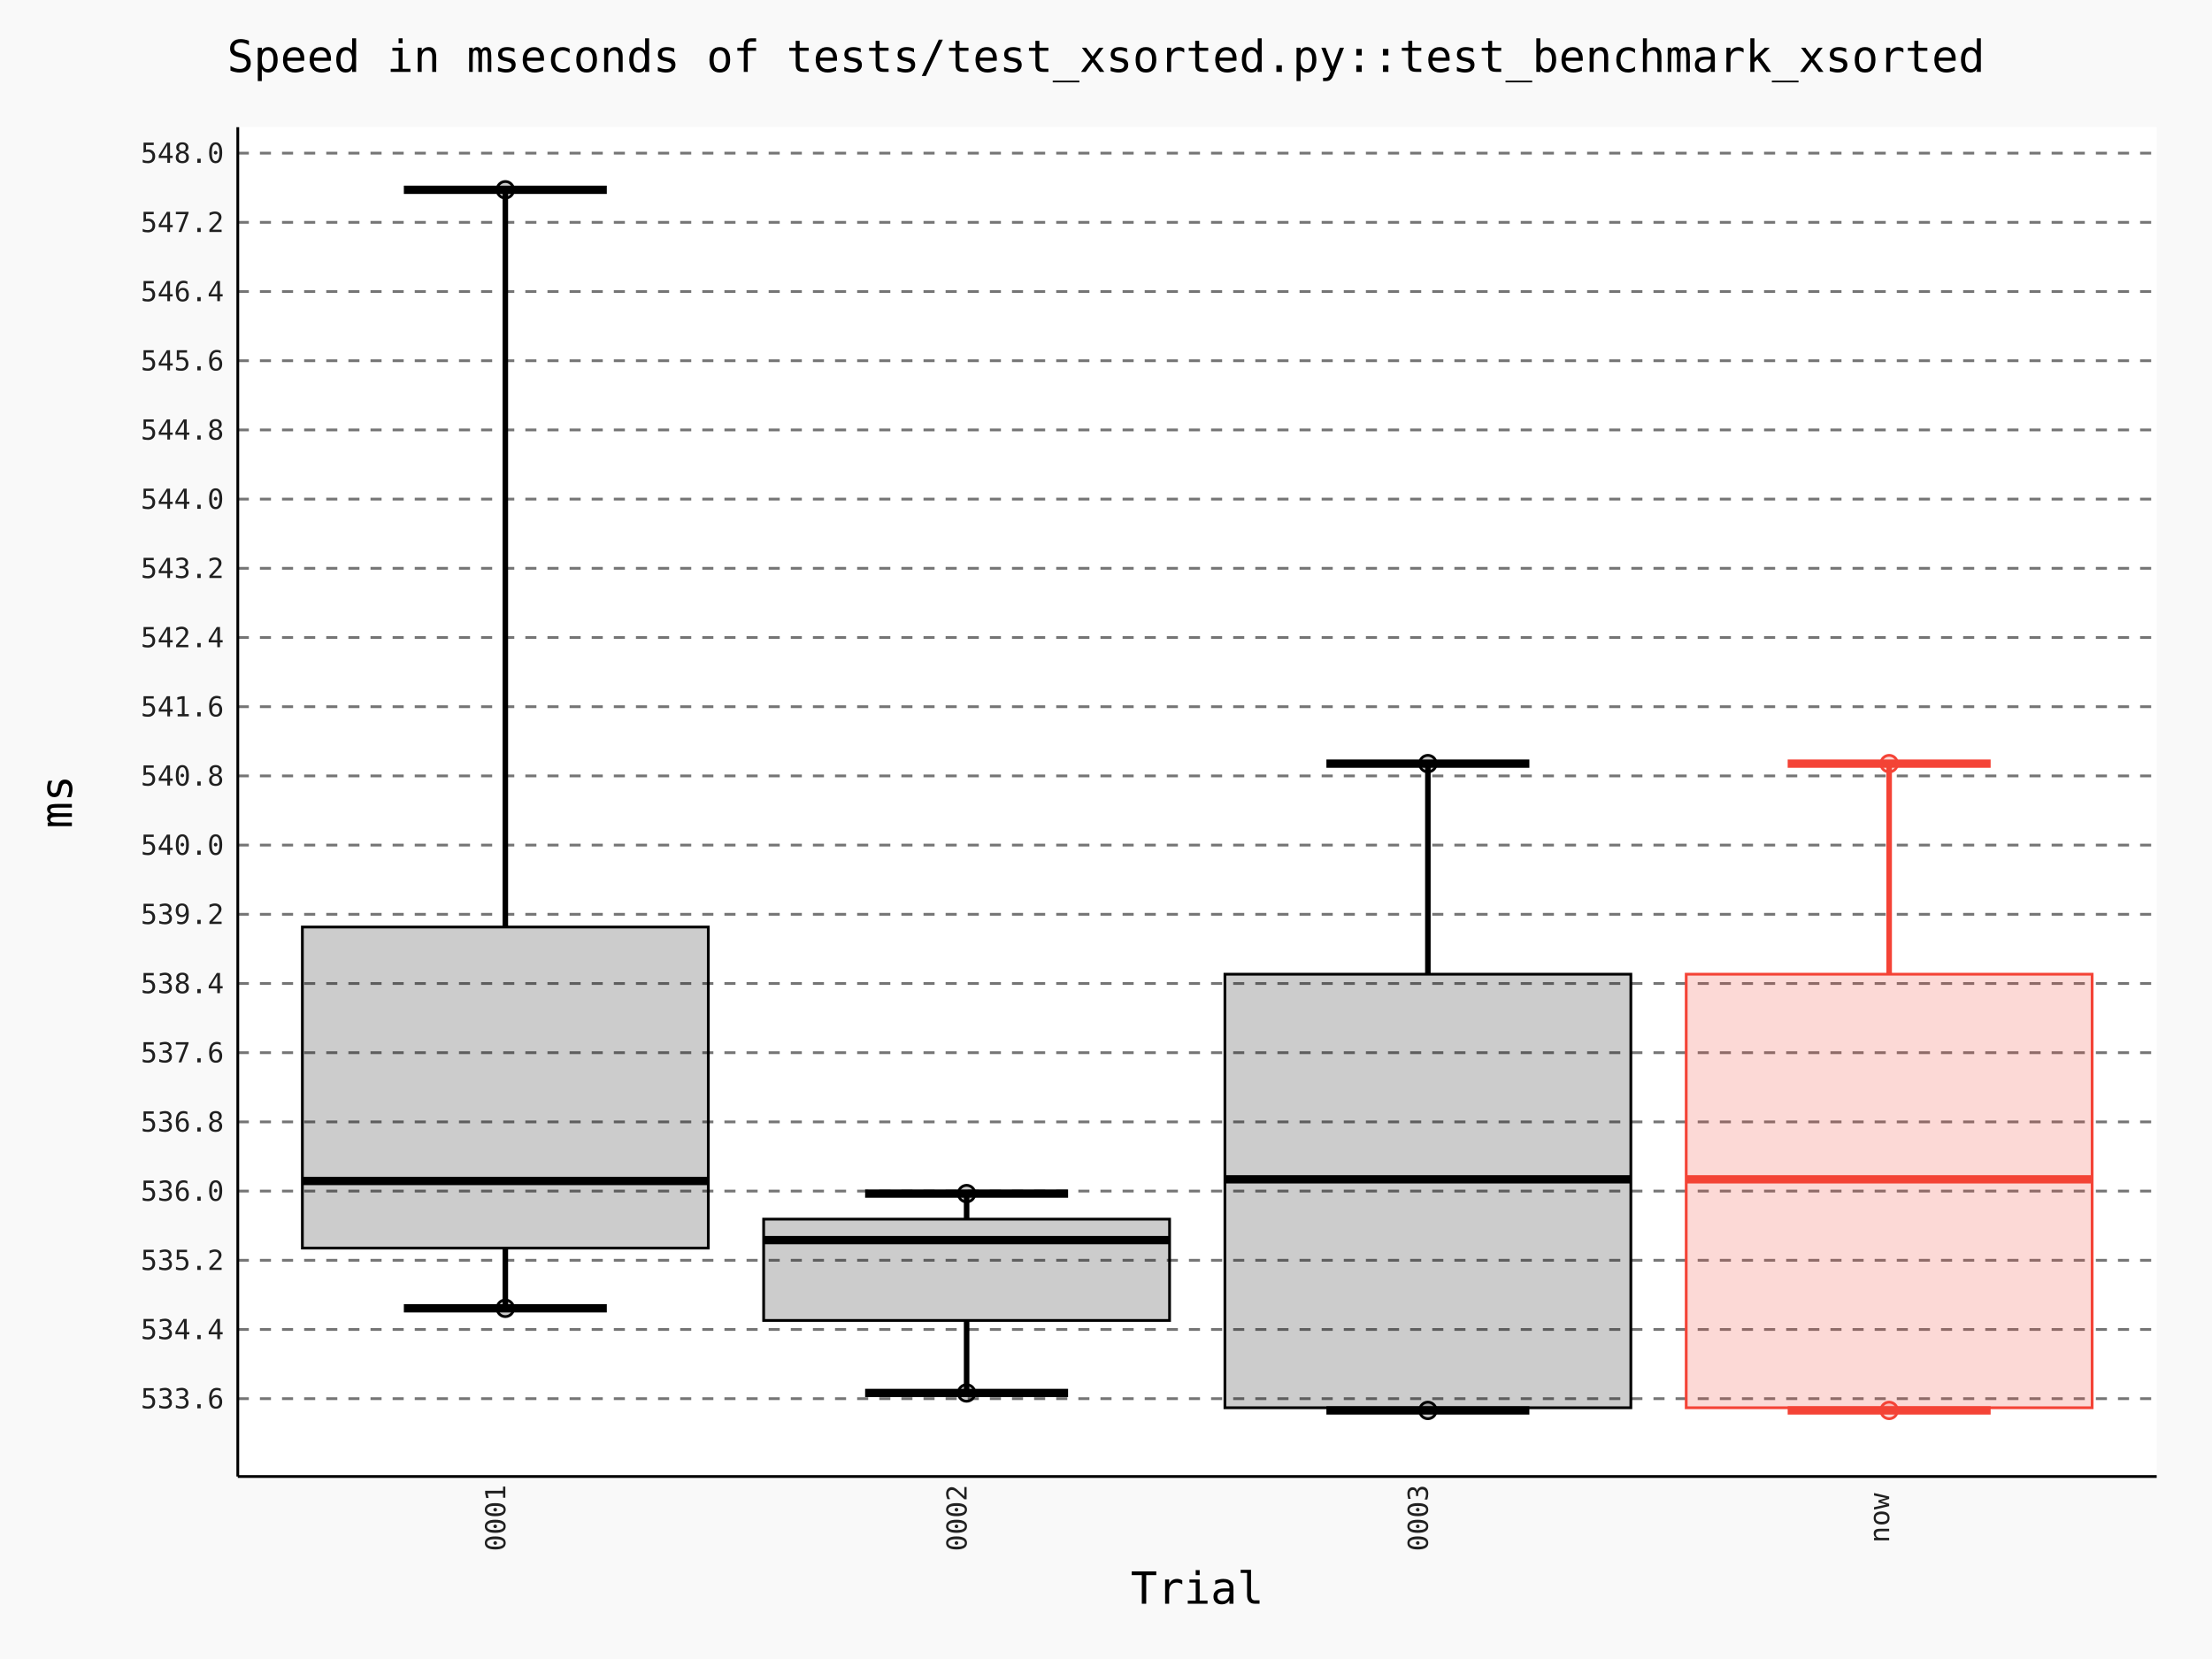
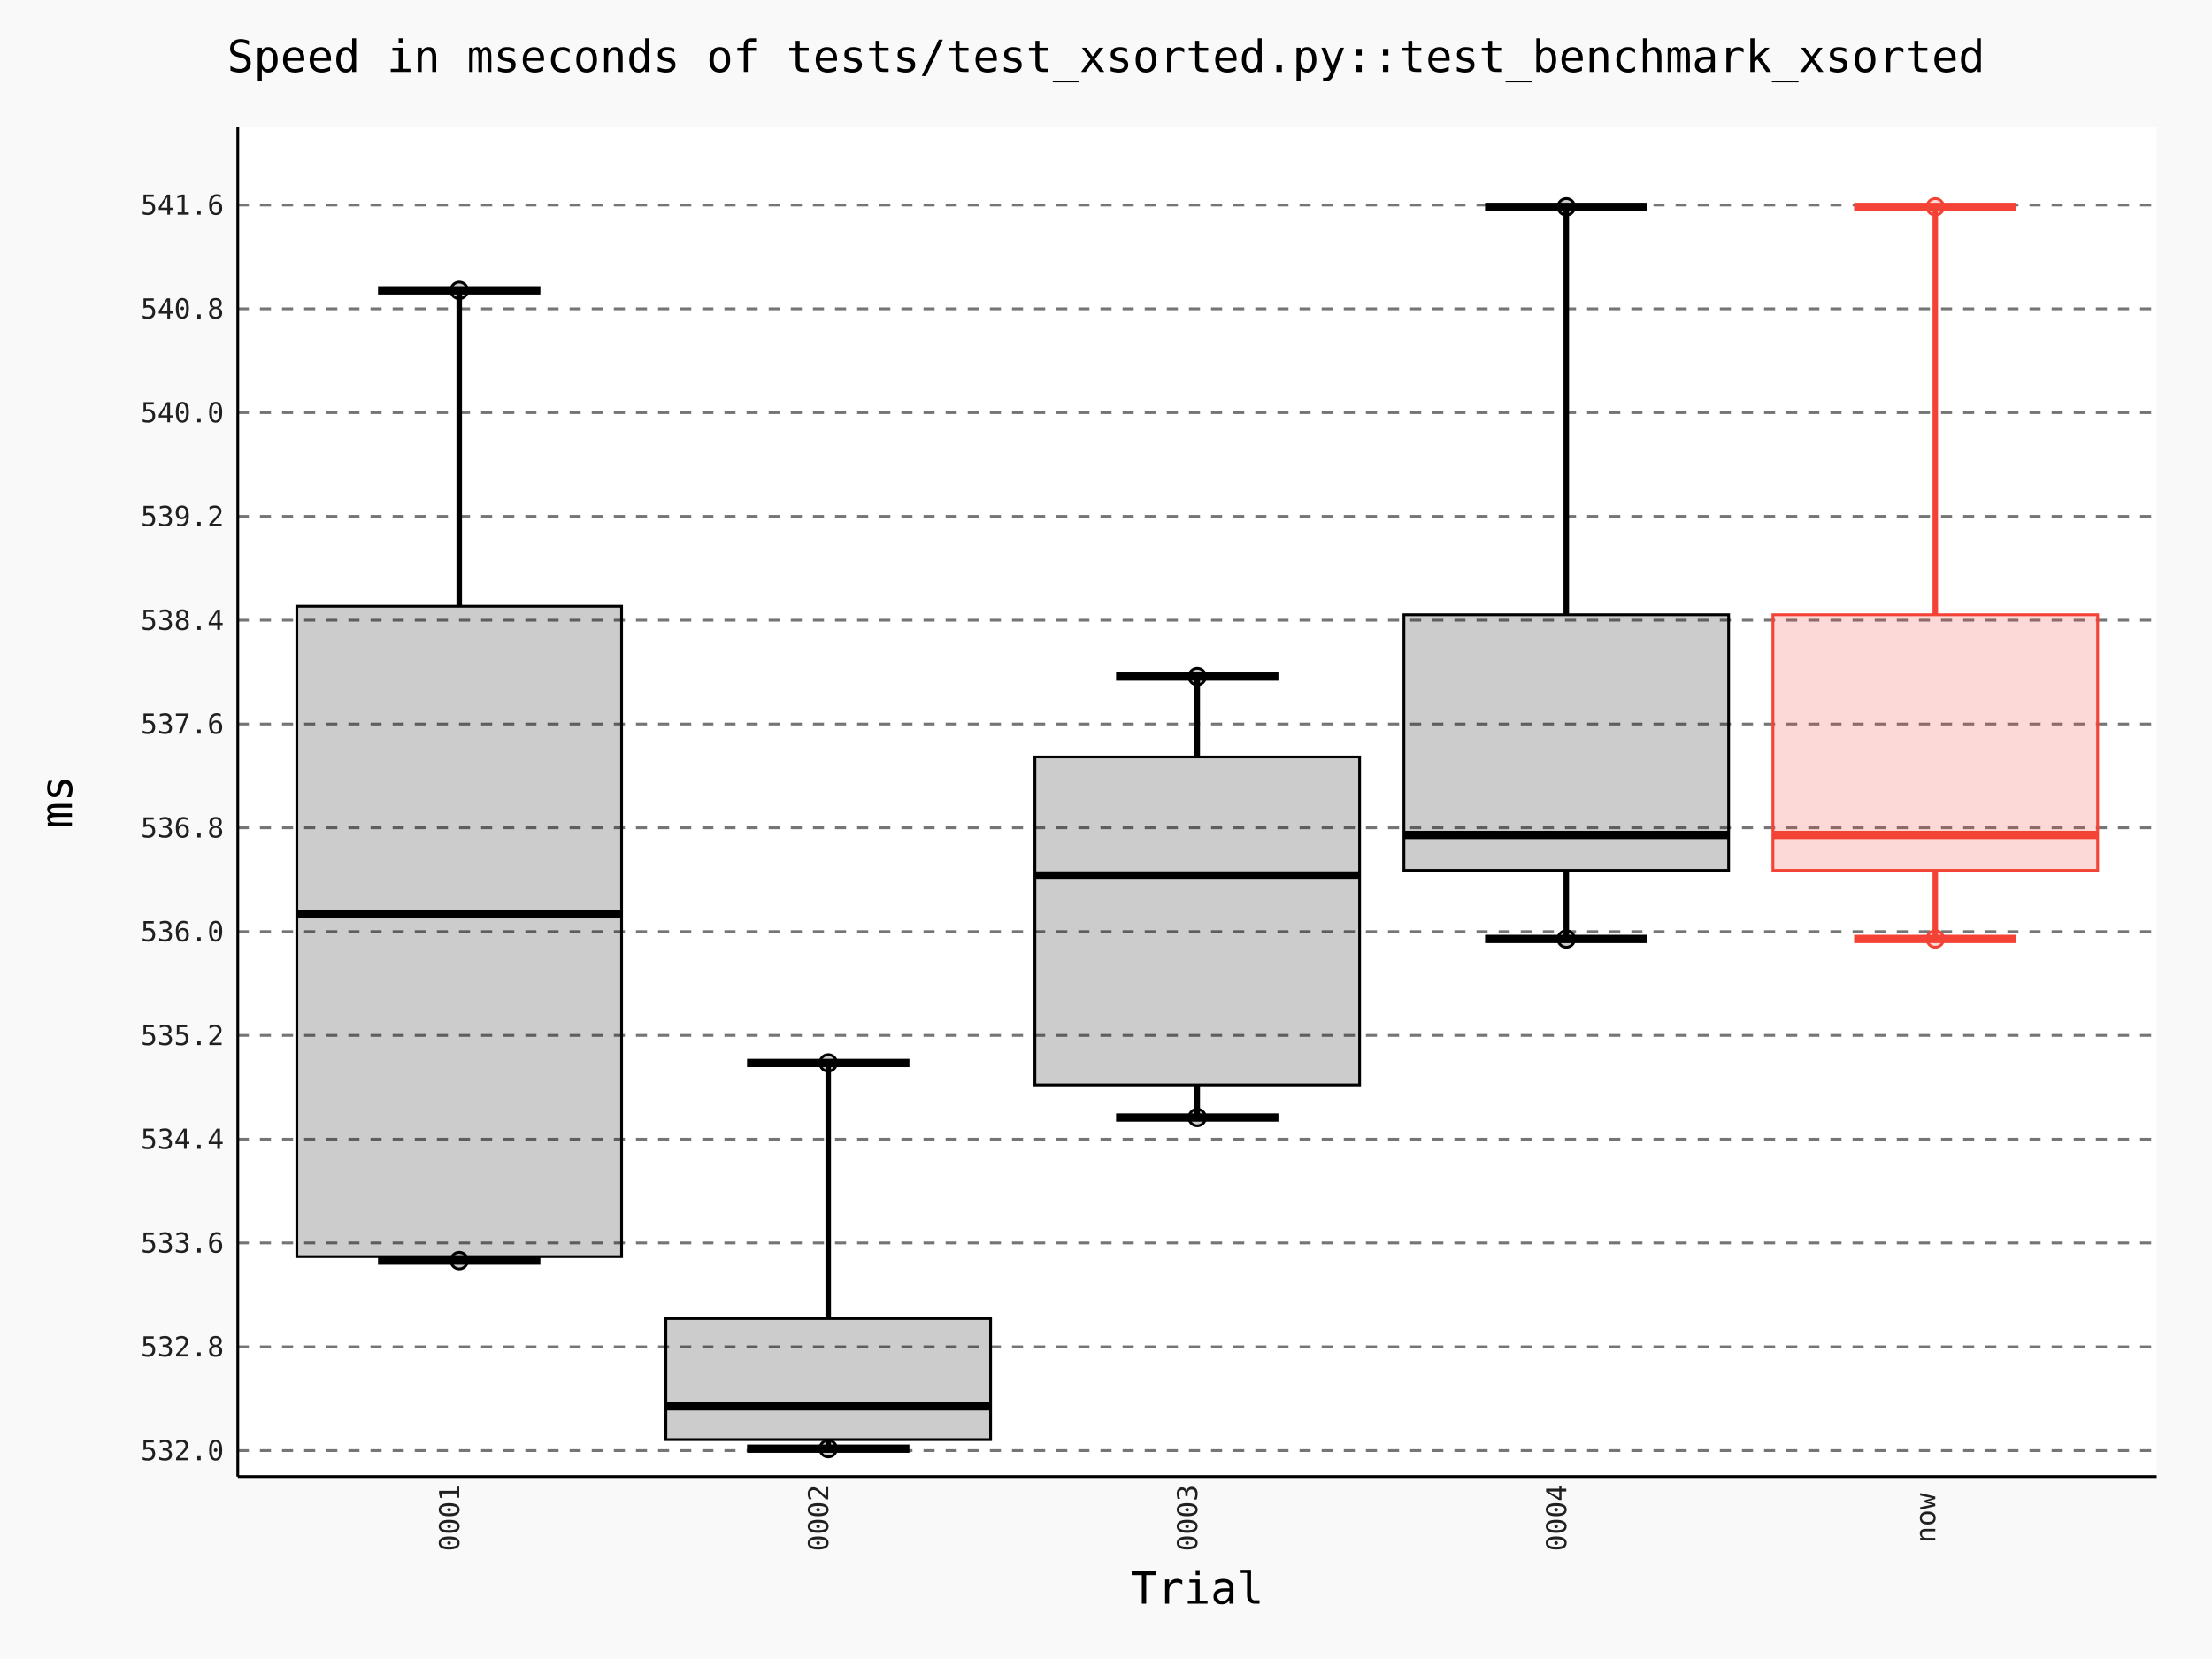
- <svg xmlns="http://www.w3.org/2000/svg" class="pygal-chart" id="chart-dedb2443-9708-4bd0-b1f2-1dfed930f09a" viewBox="0 0 800 600">
+ <svg xmlns="http://www.w3.org/2000/svg" class="pygal-chart" id="chart-81f10aab-721c-450c-8028-02d949d1b627" viewBox="0 0 800 600">
  <defs>
-     <style type="text/css">#chart-dedb2443-9708-4bd0-b1f2-1dfed930f09a{-webkit-user-select:none;-webkit-font-smoothing:antialiased;font-family:Consolas,"Deja Vu Sans Mono","Bitstream Vera Sans Mono","Courier New",monospace}#chart-dedb2443-9708-4bd0-b1f2-1dfed930f09a .title{font-family:Consolas,"Deja Vu Sans Mono","Bitstream Vera Sans Mono","Courier New",monospace;font-size:16px}#chart-dedb2443-9708-4bd0-b1f2-1dfed930f09a .legends .legend text{font-family:Consolas,"Deja Vu Sans Mono","Bitstream Vera Sans Mono","Courier New",monospace;font-size:14px}#chart-dedb2443-9708-4bd0-b1f2-1dfed930f09a .axis text{font-family:Consolas,"Deja Vu Sans Mono","Bitstream Vera Sans Mono","Courier New",monospace;font-size:10px}#chart-dedb2443-9708-4bd0-b1f2-1dfed930f09a .axis text.major{font-family:Consolas,"Deja Vu Sans Mono","Bitstream Vera Sans Mono","Courier New",monospace;font-size:10px}#chart-dedb2443-9708-4bd0-b1f2-1dfed930f09a .series text{font-family:Consolas,"Deja Vu Sans Mono","Bitstream Vera Sans Mono","Courier New",monospace;font-size:8px}#chart-dedb2443-9708-4bd0-b1f2-1dfed930f09a .tooltip{font-family:Consolas,"Deja Vu Sans Mono","Bitstream Vera Sans Mono","Courier New",monospace;font-size:14px}#chart-dedb2443-9708-4bd0-b1f2-1dfed930f09a text.no_data{font-family:Consolas,"Deja Vu Sans Mono","Bitstream Vera Sans Mono","Courier New",monospace;font-size:64px}
- #chart-dedb2443-9708-4bd0-b1f2-1dfed930f09a{background-color:rgba(249,249,249,1)}#chart-dedb2443-9708-4bd0-b1f2-1dfed930f09a path,#chart-dedb2443-9708-4bd0-b1f2-1dfed930f09a line,#chart-dedb2443-9708-4bd0-b1f2-1dfed930f09a rect,#chart-dedb2443-9708-4bd0-b1f2-1dfed930f09a circle{-webkit-transition:150ms;-moz-transition:150ms;transition:150ms}#chart-dedb2443-9708-4bd0-b1f2-1dfed930f09a .graph &gt; .background{fill:rgba(249,249,249,1)}#chart-dedb2443-9708-4bd0-b1f2-1dfed930f09a .plot &gt; .background{fill:rgba(255,255,255,1)}#chart-dedb2443-9708-4bd0-b1f2-1dfed930f09a .graph{fill:rgba(0,0,0,.87)}#chart-dedb2443-9708-4bd0-b1f2-1dfed930f09a text.no_data{fill:rgba(0,0,0,1)}#chart-dedb2443-9708-4bd0-b1f2-1dfed930f09a .title{fill:rgba(0,0,0,1)}#chart-dedb2443-9708-4bd0-b1f2-1dfed930f09a .legends .legend text{fill:rgba(0,0,0,.87)}#chart-dedb2443-9708-4bd0-b1f2-1dfed930f09a .legends .legend:hover text{fill:rgba(0,0,0,1)}#chart-dedb2443-9708-4bd0-b1f2-1dfed930f09a .axis .line{stroke:rgba(0,0,0,1)}#chart-dedb2443-9708-4bd0-b1f2-1dfed930f09a .axis .guide.line{stroke:rgba(0,0,0,.54)}#chart-dedb2443-9708-4bd0-b1f2-1dfed930f09a .axis .major.line{stroke:rgba(0,0,0,.87)}#chart-dedb2443-9708-4bd0-b1f2-1dfed930f09a .axis text.major{fill:rgba(0,0,0,1)}#chart-dedb2443-9708-4bd0-b1f2-1dfed930f09a .axis.y .guides:hover .guide.line,#chart-dedb2443-9708-4bd0-b1f2-1dfed930f09a .line-graph .axis.x .guides:hover .guide.line,#chart-dedb2443-9708-4bd0-b1f2-1dfed930f09a .stackedline-graph .axis.x .guides:hover .guide.line,#chart-dedb2443-9708-4bd0-b1f2-1dfed930f09a .xy-graph .axis.x .guides:hover .guide.line{stroke:rgba(0,0,0,1)}#chart-dedb2443-9708-4bd0-b1f2-1dfed930f09a .axis .guides:hover text{fill:rgba(0,0,0,1)}#chart-dedb2443-9708-4bd0-b1f2-1dfed930f09a .reactive{fill-opacity:.7}#chart-dedb2443-9708-4bd0-b1f2-1dfed930f09a .reactive.active,#chart-dedb2443-9708-4bd0-b1f2-1dfed930f09a .active .reactive{fill-opacity:.8;stroke-width:4}#chart-dedb2443-9708-4bd0-b1f2-1dfed930f09a .series text{fill:rgba(0,0,0,1)}#chart-dedb2443-9708-4bd0-b1f2-1dfed930f09a .tooltip rect{fill:rgba(255,255,255,1);stroke:rgba(0,0,0,1);-webkit-transition:opacity 150ms;-moz-transition:opacity 150ms;transition:opacity 150ms}#chart-dedb2443-9708-4bd0-b1f2-1dfed930f09a .tooltip .label{fill:rgba(0,0,0,.87)}#chart-dedb2443-9708-4bd0-b1f2-1dfed930f09a .tooltip .label{fill:rgba(0,0,0,.87)}#chart-dedb2443-9708-4bd0-b1f2-1dfed930f09a .tooltip .legend{font-size:.8em;fill:rgba(0,0,0,.54)}#chart-dedb2443-9708-4bd0-b1f2-1dfed930f09a .tooltip .x_label{font-size:.6em;fill:rgba(0,0,0,1)}#chart-dedb2443-9708-4bd0-b1f2-1dfed930f09a .tooltip .value{font-size:1.5em}#chart-dedb2443-9708-4bd0-b1f2-1dfed930f09a .map-element{fill:rgba(0,0,0,.87);stroke:rgba(0,0,0,.54) !important;opacity:.9;stroke-width:3;-webkit-transition:opacity 150ms;-moz-transition:opacity 150ms;transition:opacity 150ms}#chart-dedb2443-9708-4bd0-b1f2-1dfed930f09a .map-element:hover{opacity:1;stroke-width:10}#chart-dedb2443-9708-4bd0-b1f2-1dfed930f09a .color-0,#chart-dedb2443-9708-4bd0-b1f2-1dfed930f09a .color-0 a:visited{stroke:#000000;fill:#000000}#chart-dedb2443-9708-4bd0-b1f2-1dfed930f09a .color-1,#chart-dedb2443-9708-4bd0-b1f2-1dfed930f09a .color-1 a:visited{stroke:#000000;fill:#000000}#chart-dedb2443-9708-4bd0-b1f2-1dfed930f09a .color-2,#chart-dedb2443-9708-4bd0-b1f2-1dfed930f09a .color-2 a:visited{stroke:#000000;fill:#000000}#chart-dedb2443-9708-4bd0-b1f2-1dfed930f09a .color-3,#chart-dedb2443-9708-4bd0-b1f2-1dfed930f09a .color-3 a:visited{stroke:#F44336;fill:#F44336}#chart-dedb2443-9708-4bd0-b1f2-1dfed930f09a .text-overlay .color-0 text{fill:white}#chart-dedb2443-9708-4bd0-b1f2-1dfed930f09a .text-overlay .color-1 text{fill:white}#chart-dedb2443-9708-4bd0-b1f2-1dfed930f09a .text-overlay .color-2 text{fill:white}#chart-dedb2443-9708-4bd0-b1f2-1dfed930f09a .text-overlay .color-3 text{fill:black}
- #chart-dedb2443-9708-4bd0-b1f2-1dfed930f09a text.no_data{text-anchor:middle}#chart-dedb2443-9708-4bd0-b1f2-1dfed930f09a .guide.line{fill-opacity:0}#chart-dedb2443-9708-4bd0-b1f2-1dfed930f09a .centered{text-anchor:middle}#chart-dedb2443-9708-4bd0-b1f2-1dfed930f09a .title{text-anchor:middle}#chart-dedb2443-9708-4bd0-b1f2-1dfed930f09a .legends .legend text{fill-opacity:1}#chart-dedb2443-9708-4bd0-b1f2-1dfed930f09a .axis.x text{text-anchor:middle}#chart-dedb2443-9708-4bd0-b1f2-1dfed930f09a .axis.x:not(.web) text[transform]{text-anchor:start}#chart-dedb2443-9708-4bd0-b1f2-1dfed930f09a .axis.y text{text-anchor:end}#chart-dedb2443-9708-4bd0-b1f2-1dfed930f09a .axis.y2 text{text-anchor:start}#chart-dedb2443-9708-4bd0-b1f2-1dfed930f09a .axis .guide.line{stroke-dasharray:4,4}#chart-dedb2443-9708-4bd0-b1f2-1dfed930f09a .axis .major.guide.line{stroke-dasharray:6,6}#chart-dedb2443-9708-4bd0-b1f2-1dfed930f09a .horizontal .axis.y .guide.line,#chart-dedb2443-9708-4bd0-b1f2-1dfed930f09a .horizontal .axis.y2 .guide.line,#chart-dedb2443-9708-4bd0-b1f2-1dfed930f09a .vertical .axis.x .guide.line{opacity:0}#chart-dedb2443-9708-4bd0-b1f2-1dfed930f09a .horizontal .axis.always_show .guide.line,#chart-dedb2443-9708-4bd0-b1f2-1dfed930f09a .vertical .axis.always_show .guide.line{opacity:1 !important}#chart-dedb2443-9708-4bd0-b1f2-1dfed930f09a .axis.y .guides:hover .guide.line,#chart-dedb2443-9708-4bd0-b1f2-1dfed930f09a .axis.y2 .guides:hover .guide.line,#chart-dedb2443-9708-4bd0-b1f2-1dfed930f09a .axis.x .guides:hover .guide.line{opacity:1}#chart-dedb2443-9708-4bd0-b1f2-1dfed930f09a .axis .guides:hover text{opacity:1}#chart-dedb2443-9708-4bd0-b1f2-1dfed930f09a .nofill{fill:none}#chart-dedb2443-9708-4bd0-b1f2-1dfed930f09a .subtle-fill{fill-opacity:.2}#chart-dedb2443-9708-4bd0-b1f2-1dfed930f09a .dot{stroke-width:1px;fill-opacity:1}#chart-dedb2443-9708-4bd0-b1f2-1dfed930f09a .dot.active{stroke-width:5px}#chart-dedb2443-9708-4bd0-b1f2-1dfed930f09a .dot.negative{fill:transparent}#chart-dedb2443-9708-4bd0-b1f2-1dfed930f09a text,#chart-dedb2443-9708-4bd0-b1f2-1dfed930f09a tspan{stroke:none !important}#chart-dedb2443-9708-4bd0-b1f2-1dfed930f09a .series text.active{opacity:1}#chart-dedb2443-9708-4bd0-b1f2-1dfed930f09a .tooltip rect{fill-opacity:.95;stroke-width:.5}#chart-dedb2443-9708-4bd0-b1f2-1dfed930f09a .tooltip text{fill-opacity:1}
+     <style type="text/css">#chart-81f10aab-721c-450c-8028-02d949d1b627{-webkit-user-select:none;-webkit-font-smoothing:antialiased;font-family:Consolas,"Deja Vu Sans Mono","Bitstream Vera Sans Mono","Courier New",monospace}#chart-81f10aab-721c-450c-8028-02d949d1b627 .title{font-family:Consolas,"Deja Vu Sans Mono","Bitstream Vera Sans Mono","Courier New",monospace;font-size:16px}#chart-81f10aab-721c-450c-8028-02d949d1b627 .legends .legend text{font-family:Consolas,"Deja Vu Sans Mono","Bitstream Vera Sans Mono","Courier New",monospace;font-size:14px}#chart-81f10aab-721c-450c-8028-02d949d1b627 .axis text{font-family:Consolas,"Deja Vu Sans Mono","Bitstream Vera Sans Mono","Courier New",monospace;font-size:10px}#chart-81f10aab-721c-450c-8028-02d949d1b627 .axis text.major{font-family:Consolas,"Deja Vu Sans Mono","Bitstream Vera Sans Mono","Courier New",monospace;font-size:10px}#chart-81f10aab-721c-450c-8028-02d949d1b627 .series text{font-family:Consolas,"Deja Vu Sans Mono","Bitstream Vera Sans Mono","Courier New",monospace;font-size:8px}#chart-81f10aab-721c-450c-8028-02d949d1b627 .tooltip{font-family:Consolas,"Deja Vu Sans Mono","Bitstream Vera Sans Mono","Courier New",monospace;font-size:14px}#chart-81f10aab-721c-450c-8028-02d949d1b627 text.no_data{font-family:Consolas,"Deja Vu Sans Mono","Bitstream Vera Sans Mono","Courier New",monospace;font-size:64px}
+ #chart-81f10aab-721c-450c-8028-02d949d1b627{background-color:rgba(249,249,249,1)}#chart-81f10aab-721c-450c-8028-02d949d1b627 path,#chart-81f10aab-721c-450c-8028-02d949d1b627 line,#chart-81f10aab-721c-450c-8028-02d949d1b627 rect,#chart-81f10aab-721c-450c-8028-02d949d1b627 circle{-webkit-transition:150ms;-moz-transition:150ms;transition:150ms}#chart-81f10aab-721c-450c-8028-02d949d1b627 .graph &gt; .background{fill:rgba(249,249,249,1)}#chart-81f10aab-721c-450c-8028-02d949d1b627 .plot &gt; .background{fill:rgba(255,255,255,1)}#chart-81f10aab-721c-450c-8028-02d949d1b627 .graph{fill:rgba(0,0,0,.87)}#chart-81f10aab-721c-450c-8028-02d949d1b627 text.no_data{fill:rgba(0,0,0,1)}#chart-81f10aab-721c-450c-8028-02d949d1b627 .title{fill:rgba(0,0,0,1)}#chart-81f10aab-721c-450c-8028-02d949d1b627 .legends .legend text{fill:rgba(0,0,0,.87)}#chart-81f10aab-721c-450c-8028-02d949d1b627 .legends .legend:hover text{fill:rgba(0,0,0,1)}#chart-81f10aab-721c-450c-8028-02d949d1b627 .axis .line{stroke:rgba(0,0,0,1)}#chart-81f10aab-721c-450c-8028-02d949d1b627 .axis .guide.line{stroke:rgba(0,0,0,.54)}#chart-81f10aab-721c-450c-8028-02d949d1b627 .axis .major.line{stroke:rgba(0,0,0,.87)}#chart-81f10aab-721c-450c-8028-02d949d1b627 .axis text.major{fill:rgba(0,0,0,1)}#chart-81f10aab-721c-450c-8028-02d949d1b627 .axis.y .guides:hover .guide.line,#chart-81f10aab-721c-450c-8028-02d949d1b627 .line-graph .axis.x .guides:hover .guide.line,#chart-81f10aab-721c-450c-8028-02d949d1b627 .stackedline-graph .axis.x .guides:hover .guide.line,#chart-81f10aab-721c-450c-8028-02d949d1b627 .xy-graph .axis.x .guides:hover .guide.line{stroke:rgba(0,0,0,1)}#chart-81f10aab-721c-450c-8028-02d949d1b627 .axis .guides:hover text{fill:rgba(0,0,0,1)}#chart-81f10aab-721c-450c-8028-02d949d1b627 .reactive{fill-opacity:.7}#chart-81f10aab-721c-450c-8028-02d949d1b627 .reactive.active,#chart-81f10aab-721c-450c-8028-02d949d1b627 .active .reactive{fill-opacity:.8;stroke-width:4}#chart-81f10aab-721c-450c-8028-02d949d1b627 .series text{fill:rgba(0,0,0,1)}#chart-81f10aab-721c-450c-8028-02d949d1b627 .tooltip rect{fill:rgba(255,255,255,1);stroke:rgba(0,0,0,1);-webkit-transition:opacity 150ms;-moz-transition:opacity 150ms;transition:opacity 150ms}#chart-81f10aab-721c-450c-8028-02d949d1b627 .tooltip .label{fill:rgba(0,0,0,.87)}#chart-81f10aab-721c-450c-8028-02d949d1b627 .tooltip .label{fill:rgba(0,0,0,.87)}#chart-81f10aab-721c-450c-8028-02d949d1b627 .tooltip .legend{font-size:.8em;fill:rgba(0,0,0,.54)}#chart-81f10aab-721c-450c-8028-02d949d1b627 .tooltip .x_label{font-size:.6em;fill:rgba(0,0,0,1)}#chart-81f10aab-721c-450c-8028-02d949d1b627 .tooltip .value{font-size:1.5em}#chart-81f10aab-721c-450c-8028-02d949d1b627 .map-element{fill:rgba(0,0,0,.87);stroke:rgba(0,0,0,.54) !important;opacity:.9;stroke-width:3;-webkit-transition:opacity 150ms;-moz-transition:opacity 150ms;transition:opacity 150ms}#chart-81f10aab-721c-450c-8028-02d949d1b627 .map-element:hover{opacity:1;stroke-width:10}#chart-81f10aab-721c-450c-8028-02d949d1b627 .color-0,#chart-81f10aab-721c-450c-8028-02d949d1b627 .color-0 a:visited{stroke:#000000;fill:#000000}#chart-81f10aab-721c-450c-8028-02d949d1b627 .color-1,#chart-81f10aab-721c-450c-8028-02d949d1b627 .color-1 a:visited{stroke:#000000;fill:#000000}#chart-81f10aab-721c-450c-8028-02d949d1b627 .color-2,#chart-81f10aab-721c-450c-8028-02d949d1b627 .color-2 a:visited{stroke:#000000;fill:#000000}#chart-81f10aab-721c-450c-8028-02d949d1b627 .color-3,#chart-81f10aab-721c-450c-8028-02d949d1b627 .color-3 a:visited{stroke:#000000;fill:#000000}#chart-81f10aab-721c-450c-8028-02d949d1b627 .color-4,#chart-81f10aab-721c-450c-8028-02d949d1b627 .color-4 a:visited{stroke:#F44336;fill:#F44336}#chart-81f10aab-721c-450c-8028-02d949d1b627 .text-overlay .color-0 text{fill:white}#chart-81f10aab-721c-450c-8028-02d949d1b627 .text-overlay .color-1 text{fill:white}#chart-81f10aab-721c-450c-8028-02d949d1b627 .text-overlay .color-2 text{fill:white}#chart-81f10aab-721c-450c-8028-02d949d1b627 .text-overlay .color-3 text{fill:white}#chart-81f10aab-721c-450c-8028-02d949d1b627 .text-overlay .color-4 text{fill:black}
+ #chart-81f10aab-721c-450c-8028-02d949d1b627 text.no_data{text-anchor:middle}#chart-81f10aab-721c-450c-8028-02d949d1b627 .guide.line{fill-opacity:0}#chart-81f10aab-721c-450c-8028-02d949d1b627 .centered{text-anchor:middle}#chart-81f10aab-721c-450c-8028-02d949d1b627 .title{text-anchor:middle}#chart-81f10aab-721c-450c-8028-02d949d1b627 .legends .legend text{fill-opacity:1}#chart-81f10aab-721c-450c-8028-02d949d1b627 .axis.x text{text-anchor:middle}#chart-81f10aab-721c-450c-8028-02d949d1b627 .axis.x:not(.web) text[transform]{text-anchor:start}#chart-81f10aab-721c-450c-8028-02d949d1b627 .axis.y text{text-anchor:end}#chart-81f10aab-721c-450c-8028-02d949d1b627 .axis.y2 text{text-anchor:start}#chart-81f10aab-721c-450c-8028-02d949d1b627 .axis .guide.line{stroke-dasharray:4,4}#chart-81f10aab-721c-450c-8028-02d949d1b627 .axis .major.guide.line{stroke-dasharray:6,6}#chart-81f10aab-721c-450c-8028-02d949d1b627 .horizontal .axis.y .guide.line,#chart-81f10aab-721c-450c-8028-02d949d1b627 .horizontal .axis.y2 .guide.line,#chart-81f10aab-721c-450c-8028-02d949d1b627 .vertical .axis.x .guide.line{opacity:0}#chart-81f10aab-721c-450c-8028-02d949d1b627 .horizontal .axis.always_show .guide.line,#chart-81f10aab-721c-450c-8028-02d949d1b627 .vertical .axis.always_show .guide.line{opacity:1 !important}#chart-81f10aab-721c-450c-8028-02d949d1b627 .axis.y .guides:hover .guide.line,#chart-81f10aab-721c-450c-8028-02d949d1b627 .axis.y2 .guides:hover .guide.line,#chart-81f10aab-721c-450c-8028-02d949d1b627 .axis.x .guides:hover .guide.line{opacity:1}#chart-81f10aab-721c-450c-8028-02d949d1b627 .axis .guides:hover text{opacity:1}#chart-81f10aab-721c-450c-8028-02d949d1b627 .nofill{fill:none}#chart-81f10aab-721c-450c-8028-02d949d1b627 .subtle-fill{fill-opacity:.2}#chart-81f10aab-721c-450c-8028-02d949d1b627 .dot{stroke-width:1px;fill-opacity:1}#chart-81f10aab-721c-450c-8028-02d949d1b627 .dot.active{stroke-width:5px}#chart-81f10aab-721c-450c-8028-02d949d1b627 .dot.negative{fill:transparent}#chart-81f10aab-721c-450c-8028-02d949d1b627 text,#chart-81f10aab-721c-450c-8028-02d949d1b627 tspan{stroke:none !important}#chart-81f10aab-721c-450c-8028-02d949d1b627 .series text.active{opacity:1}#chart-81f10aab-721c-450c-8028-02d949d1b627 .tooltip rect{fill-opacity:.95;stroke-width:.5}#chart-81f10aab-721c-450c-8028-02d949d1b627 .tooltip text{fill-opacity:1}
.axis.x text{text-anchor:middle !important}.tooltip .value{font-size:1em !important}</style>
  </defs>
  <g class="graph plot-graph vertical">
    <rect class="background" height="600" width="800" x="0" y="0" />
    <g class="plot" transform="translate(86, 46)">
      <rect class="background" height="488" width="694.0" x="0" y="0" />
      <g class="axis y">
        <path class="line" d="M0 488 h694" />
        <g class="guides">
-           <path class="guide line" d="M0 459.846 h694" />
-           <text class="" x="-5" y="463.346">533.6</text>
+           <path class="guide line" d="M0 478.615 h694" />
+           <text class="" x="-5" y="482.115">532.0</text>
        </g>
        <g class="guides">
-           <path class="guide line" d="M0 434.821 h694" />
-           <text class="" x="-5" y="438.321">534.4</text>
+           <path class="guide line" d="M0 441.077 h694" />
+           <text class="" x="-5" y="444.577">532.8</text>
        </g>
        <g class="guides">
-           <path class="guide line" d="M0 409.795 h694" />
-           <text class="" x="-5" y="413.295">535.2</text>
+           <path class="guide line" d="M0 403.538 h694" />
+           <text class="" x="-5" y="407.038">533.6</text>
        </g>
        <g class="guides">
-           <path class="guide line" d="M0 384.769 h694" />
-           <text class="" x="-5" y="388.269">536.0</text>
+           <path class="guide line" d="M0 366 h694" />
+           <text class="" x="-5" y="369.5">534.4</text>
        </g>
        <g class="guides">
-           <path class="guide line" d="M0 359.744 h694" />
-           <text class="" x="-5" y="363.244">536.8</text>
+           <path class="guide line" d="M0 328.462 h694" />
+           <text class="" x="-5" y="331.962">535.2</text>
        </g>
        <g class="guides">
-           <path class="guide line" d="M0 334.718 h694" />
-           <text class="" x="-5" y="338.218">537.6</text>
+           <path class="guide line" d="M0 290.923 h694" />
+           <text class="" x="-5" y="294.423">536.0</text>
        </g>
        <g class="guides">
-           <path class="guide line" d="M0 309.692 h694" />
-           <text class="" x="-5" y="313.192">538.4</text>
+           <path class="guide line" d="M0 253.385 h694" />
+           <text class="" x="-5" y="256.885">536.8</text>
        </g>
        <g class="guides">
-           <path class="guide line" d="M0 284.667 h694" />
-           <text class="" x="-5" y="288.167">539.2</text>
+           <path class="guide line" d="M0 215.846 h694" />
+           <text class="" x="-5" y="219.346">537.6</text>
        </g>
        <g class="guides">
-           <path class="guide line" d="M0 259.641 h694" />
-           <text class="" x="-5" y="263.141">540.0</text>
+           <path class="guide line" d="M0 178.308 h694" />
+           <text class="" x="-5" y="181.808">538.4</text>
        </g>
        <g class="guides">
-           <path class="guide line" d="M0 234.615 h694" />
-           <text class="" x="-5" y="238.115">540.8</text>
+           <path class="guide line" d="M0 140.769 h694" />
+           <text class="" x="-5" y="144.269">539.2</text>
        </g>
        <g class="guides">
-           <path class="guide line" d="M0 209.59 h694" />
-           <text class="" x="-5" y="213.09">541.6</text>
+           <path class="guide line" d="M0 103.231 h694" />
+           <text class="" x="-5" y="106.731">540.0</text>
        </g>
        <g class="guides">
-           <path class="guide line" d="M0 184.564 h694" />
-           <text class="" x="-5" y="188.064">542.4</text>
+           <path class="guide line" d="M0 65.692 h694" />
+           <text class="" x="-5" y="69.192">540.8</text>
        </g>
        <g class="guides">
-           <path class="guide line" d="M0 159.538 h694" />
-           <text class="" x="-5" y="163.038">543.2</text>
-         </g>
-         <g class="guides">
-           <path class="guide line" d="M0 134.513 h694" />
-           <text class="" x="-5" y="138.013">544.0</text>
-         </g>
-         <g class="guides">
-           <path class="guide line" d="M0 109.487 h694" />
-           <text class="" x="-5" y="112.987">544.8</text>
-         </g>
-         <g class="guides">
-           <path class="guide line" d="M0 84.462 h694" />
-           <text class="" x="-5" y="87.962">545.6</text>
-         </g>
-         <g class="guides">
-           <path class="guide line" d="M0 59.436 h694" />
-           <text class="" x="-5" y="62.936">546.4</text>
-         </g>
-         <g class="guides">
-           <path class="guide line" d="M0 34.41 h694" />
-           <text class="" x="-5" y="37.91">547.2</text>
-         </g>
-         <g class="guides">
-           <path class="guide line" d="M0 9.385 h694" />
-           <text class="" x="-5" y="12.885">548.0</text>
+           <path class="guide line" d="M0 28.154 h694" />
+           <text class="" x="-5" y="31.654">541.6</text>
        </g>
      </g>
      <g class="axis x">
        <path class="line" d="M0 0 v488" />
        <g class="guides">
-           <path class="guide line" d="M96.76 0 v488" />
-           <text class="" transform="rotate(-90 96.75961 503)" x="96.76" y="503.0">0001</text>
+           <path class="guide line" d="M80.077 0 v488" />
+           <text class="" transform="rotate(-90 80.07692 503)" x="80.077" y="503.0">0001</text>
        </g>
        <g class="guides">
-           <path class="guide line" d="M263.587 0 v488" />
-           <text class="" transform="rotate(-90 263.5865 503)" x="263.587" y="503.0">0002</text>
+           <path class="guide line" d="M213.538 0 v488" />
+           <text class="" transform="rotate(-90 213.5385 503)" x="213.538" y="503.0">0002</text>
        </g>
        <g class="guides">
-           <path class="guide line" d="M430.413 0 v488" />
-           <text class="" transform="rotate(-90 430.4135 503)" x="430.413" y="503.0">0003</text>
+           <path class="guide line" d="M347 0 v488" />
+           <text class="" transform="rotate(-90 347 503)" x="347.0" y="503.0">0003</text>
        </g>
        <g class="guides">
-           <path class="guide line" d="M597.24 0 v488" />
-           <text class="" transform="rotate(-90 597.2404 503)" x="597.24" y="503.0">now</text>
+           <path class="guide line" d="M480.462 0 v488" />
+           <text class="" transform="rotate(-90 480.4615 503)" x="480.462" y="503.0">0004</text>
+         </g>
+         <g class="guides">
+           <path class="guide line" d="M613.923 0 v488" />
+           <text class="" transform="rotate(-90 613.9231 503)" x="613.923" y="503.0">now</text>
        </g>
      </g>
      <g class="series serie-0 color-0">
        <g class="boxes">
          <g class="box">
-             <path class="reactive tooltip-trigger" d="M60.058 427.167 L133.462 427.167" stroke-width="3" />
-             <path class="reactive tooltip-trigger" d="M23.356 381.117 L170.163 381.117" stroke-width="3" />
-             <path class="reactive tooltip-trigger" d="M60.058 22.644 L133.462 22.644" stroke-width="3" />
-             <path class="reactive tooltip-trigger" d="M96.76 427.167 L96.76 405.384" stroke-width="2" />
-             <path class="reactive tooltip-trigger" d="M96.76 22.644 L96.76 289.273" stroke-width="2" />
-             <rect class="subtle-fill reactive tooltip-trigger" height="116.111" width="146.808" x="23.356" y="289.273" />
-             <circle class="subtle-fill reactive tooltip-trigger" cx="96.76" cy="427.167" r="3" />
-             <circle class="subtle-fill reactive tooltip-trigger" cx="96.76" cy="22.644" r="3" />
+             <path class="reactive tooltip-trigger" d="M50.715 409.921 L109.438 409.921" stroke-width="3" />
+             <path class="reactive tooltip-trigger" d="M21.354 284.544 L138.8 284.544" stroke-width="3" />
+             <path class="reactive tooltip-trigger" d="M50.715 59.033 L109.438 59.033" stroke-width="3" />
+             <path class="reactive tooltip-trigger" d="M80.077 409.921 L80.077 408.469" stroke-width="2" />
+             <path class="reactive tooltip-trigger" d="M80.077 59.033 L80.077 173.271" stroke-width="2" />
+             <rect class="subtle-fill reactive tooltip-trigger" height="235.198" width="117.446" x="21.354" y="173.271" />
+             <circle class="subtle-fill reactive tooltip-trigger" cx="80.077" cy="409.921" r="3" />
+             <circle class="subtle-fill reactive tooltip-trigger" cx="80.077" cy="59.033" r="3" />
          </g>
        </g>
      </g>
      <g class="series serie-1 color-1">
        <g class="boxes">
          <g class="box">
-             <path class="reactive tooltip-trigger" d="M226.885 457.784 L300.288 457.784" stroke-width="3" />
-             <path class="reactive tooltip-trigger" d="M190.183 402.508 L336.99 402.508" stroke-width="3" />
-             <path class="reactive tooltip-trigger" d="M226.885 385.684 L300.288 385.684" stroke-width="3" />
-             <path class="reactive tooltip-trigger" d="M263.587 457.784 L263.587 431.558" stroke-width="2" />
-             <path class="reactive tooltip-trigger" d="M263.587 385.684 L263.587 394.92" stroke-width="2" />
-             <rect class="subtle-fill reactive tooltip-trigger" height="36.638" width="146.808" x="190.183" y="394.92" />
-             <circle class="subtle-fill reactive tooltip-trigger" cx="263.587" cy="457.784" r="3" />
-             <circle class="subtle-fill reactive tooltip-trigger" cx="263.587" cy="385.684" r="3" />
+             <path class="reactive tooltip-trigger" d="M184.177 477.926 L242.9 477.926" stroke-width="3" />
+             <path class="reactive tooltip-trigger" d="M154.815 462.654 L272.262 462.654" stroke-width="3" />
+             <path class="reactive tooltip-trigger" d="M184.177 338.424 L242.9 338.424" stroke-width="3" />
+             <path class="reactive tooltip-trigger" d="M213.538 477.926 L213.538 474.656" stroke-width="2" />
+             <path class="reactive tooltip-trigger" d="M213.538 338.424 L213.538 430.908" stroke-width="2" />
+             <rect class="subtle-fill reactive tooltip-trigger" height="43.748" width="117.446" x="154.815" y="430.908" />
+             <circle class="subtle-fill reactive tooltip-trigger" cx="213.538" cy="477.926" r="3" />
+             <circle class="subtle-fill reactive tooltip-trigger" cx="213.538" cy="338.424" r="3" />
          </g>
        </g>
      </g>
      <g class="series serie-2 color-2">
        <g class="boxes">
          <g class="box">
-             <path class="reactive tooltip-trigger" d="M393.712 464.101 L467.115 464.101" stroke-width="3" />
-             <path class="reactive tooltip-trigger" d="M357.01 380.517 L503.817 380.517" stroke-width="3" />
-             <path class="reactive tooltip-trigger" d="M393.712 230.176 L467.115 230.176" stroke-width="3" />
-             <path class="reactive tooltip-trigger" d="M430.413 464.101 L430.413 463.133" stroke-width="2" />
-             <path class="reactive tooltip-trigger" d="M430.413 230.176 L430.413 306.334" stroke-width="2" />
-             <rect class="subtle-fill reactive tooltip-trigger" height="156.799" width="146.808" x="357.01" y="306.334" />
-             <circle class="subtle-fill reactive tooltip-trigger" cx="430.413" cy="464.101" r="3" />
-             <circle class="subtle-fill reactive tooltip-trigger" cx="430.413" cy="230.176" r="3" />
+             <path class="reactive tooltip-trigger" d="M317.638 358.172 L376.362 358.172" stroke-width="3" />
+             <path class="reactive tooltip-trigger" d="M288.277 270.626 L405.723 270.626" stroke-width="3" />
+             <path class="reactive tooltip-trigger" d="M317.638 198.705 L376.362 198.705" stroke-width="3" />
+             <path class="reactive tooltip-trigger" d="M347 358.172 L347 346.368" stroke-width="2" />
+             <path class="reactive tooltip-trigger" d="M347 198.705 L347 227.752" stroke-width="2" />
+             <rect class="subtle-fill reactive tooltip-trigger" height="118.616" width="117.446" x="288.277" y="227.752" />
+             <circle class="subtle-fill reactive tooltip-trigger" cx="347.0" cy="358.172" r="3" />
+             <circle class="subtle-fill reactive tooltip-trigger" cx="347.0" cy="198.705" r="3" />
          </g>
        </g>
      </g>
      <g class="series serie-3 color-3">
        <g class="boxes">
          <g class="box">
-             <path class="reactive tooltip-trigger" d="M560.538 464.101 L633.942 464.101" stroke-width="3" />
-             <path class="reactive tooltip-trigger" d="M523.837 380.517 L670.644 380.517" stroke-width="3" />
-             <path class="reactive tooltip-trigger" d="M560.538 230.176 L633.942 230.176" stroke-width="3" />
-             <path class="reactive tooltip-trigger" d="M597.24 464.101 L597.24 463.133" stroke-width="2" />
-             <path class="reactive tooltip-trigger" d="M597.24 230.176 L597.24 306.334" stroke-width="2" />
-             <rect class="subtle-fill reactive tooltip-trigger" height="156.799" width="146.808" x="523.837" y="306.334" />
-             <circle class="subtle-fill reactive tooltip-trigger" cx="597.24" cy="464.101" r="3" />
-             <circle class="subtle-fill reactive tooltip-trigger" cx="597.24" cy="230.176" r="3" />
+             <path class="reactive tooltip-trigger" d="M451.1 293.584 L509.823 293.584" stroke-width="3" />
+             <path class="reactive tooltip-trigger" d="M421.738 255.977 L539.185 255.977" stroke-width="3" />
+             <path class="reactive tooltip-trigger" d="M451.1 28.81 L509.823 28.81" stroke-width="3" />
+             <path class="reactive tooltip-trigger" d="M480.462 293.584 L480.462 268.76" stroke-width="2" />
+             <path class="reactive tooltip-trigger" d="M480.462 28.81 L480.462 176.331" stroke-width="2" />
+             <rect class="subtle-fill reactive tooltip-trigger" height="92.429" width="117.446" x="421.738" y="176.331" />
+             <circle class="subtle-fill reactive tooltip-trigger" cx="480.462" cy="293.584" r="3" />
+             <circle class="subtle-fill reactive tooltip-trigger" cx="480.462" cy="28.81" r="3" />
+           </g>
+         </g>
+       </g>
+       <g class="series serie-4 color-4">
+         <g class="boxes">
+           <g class="box">
+             <path class="reactive tooltip-trigger" d="M584.562 293.584 L643.285 293.584" stroke-width="3" />
+             <path class="reactive tooltip-trigger" d="M555.2 255.977 L672.646 255.977" stroke-width="3" />
+             <path class="reactive tooltip-trigger" d="M584.562 28.81 L643.285 28.81" stroke-width="3" />
+             <path class="reactive tooltip-trigger" d="M613.923 293.584 L613.923 268.76" stroke-width="2" />
+             <path class="reactive tooltip-trigger" d="M613.923 28.81 L613.923 176.331" stroke-width="2" />
+             <rect class="subtle-fill reactive tooltip-trigger" height="92.429" width="117.446" x="555.2" y="176.331" />
+             <circle class="subtle-fill reactive tooltip-trigger" cx="613.923" cy="293.584" r="3" />
+             <circle class="subtle-fill reactive tooltip-trigger" cx="613.923" cy="28.81" r="3" />
          </g>
        </g>
      </g>
    </g>
    <g class="titles">
      <text class="title plot_title" x="400.0" y="26">Speed in mseconds of tests/test_xsorted.py::test_benchmark_xsorted</text>
      <text class="title" x="433.0" y="580">Trial</text>
      <text class="title" transform="rotate(-90 0 290)" x="0" y="316.0">ms</text>
    </g>
    <g class="plot overlay" transform="translate(86, 46)">
      <g class="series serie-0 color-0" />
      <g class="series serie-1 color-1" />
      <g class="series serie-2 color-2" />
      <g class="series serie-3 color-3" />
+       <g class="series serie-4 color-4" />
    </g>
    <g class="plot text-overlay" transform="translate(86, 46)">
      <g class="series serie-0 color-0" />
      <g class="series serie-1 color-1" />
      <g class="series serie-2 color-2" />
      <g class="series serie-3 color-3" />
+       <g class="series serie-4 color-4" />
    </g>
    <g class="plot tooltip-overlay" transform="translate(86, 46)">
      <g class="tooltip" style="opacity: 0" transform="translate(0 0)">
        <rect class="tooltip-box" height="0" rx="0" ry="0" width="0" />
        <g class="text" />
      </g>
    </g>
  </g>
</svg>
